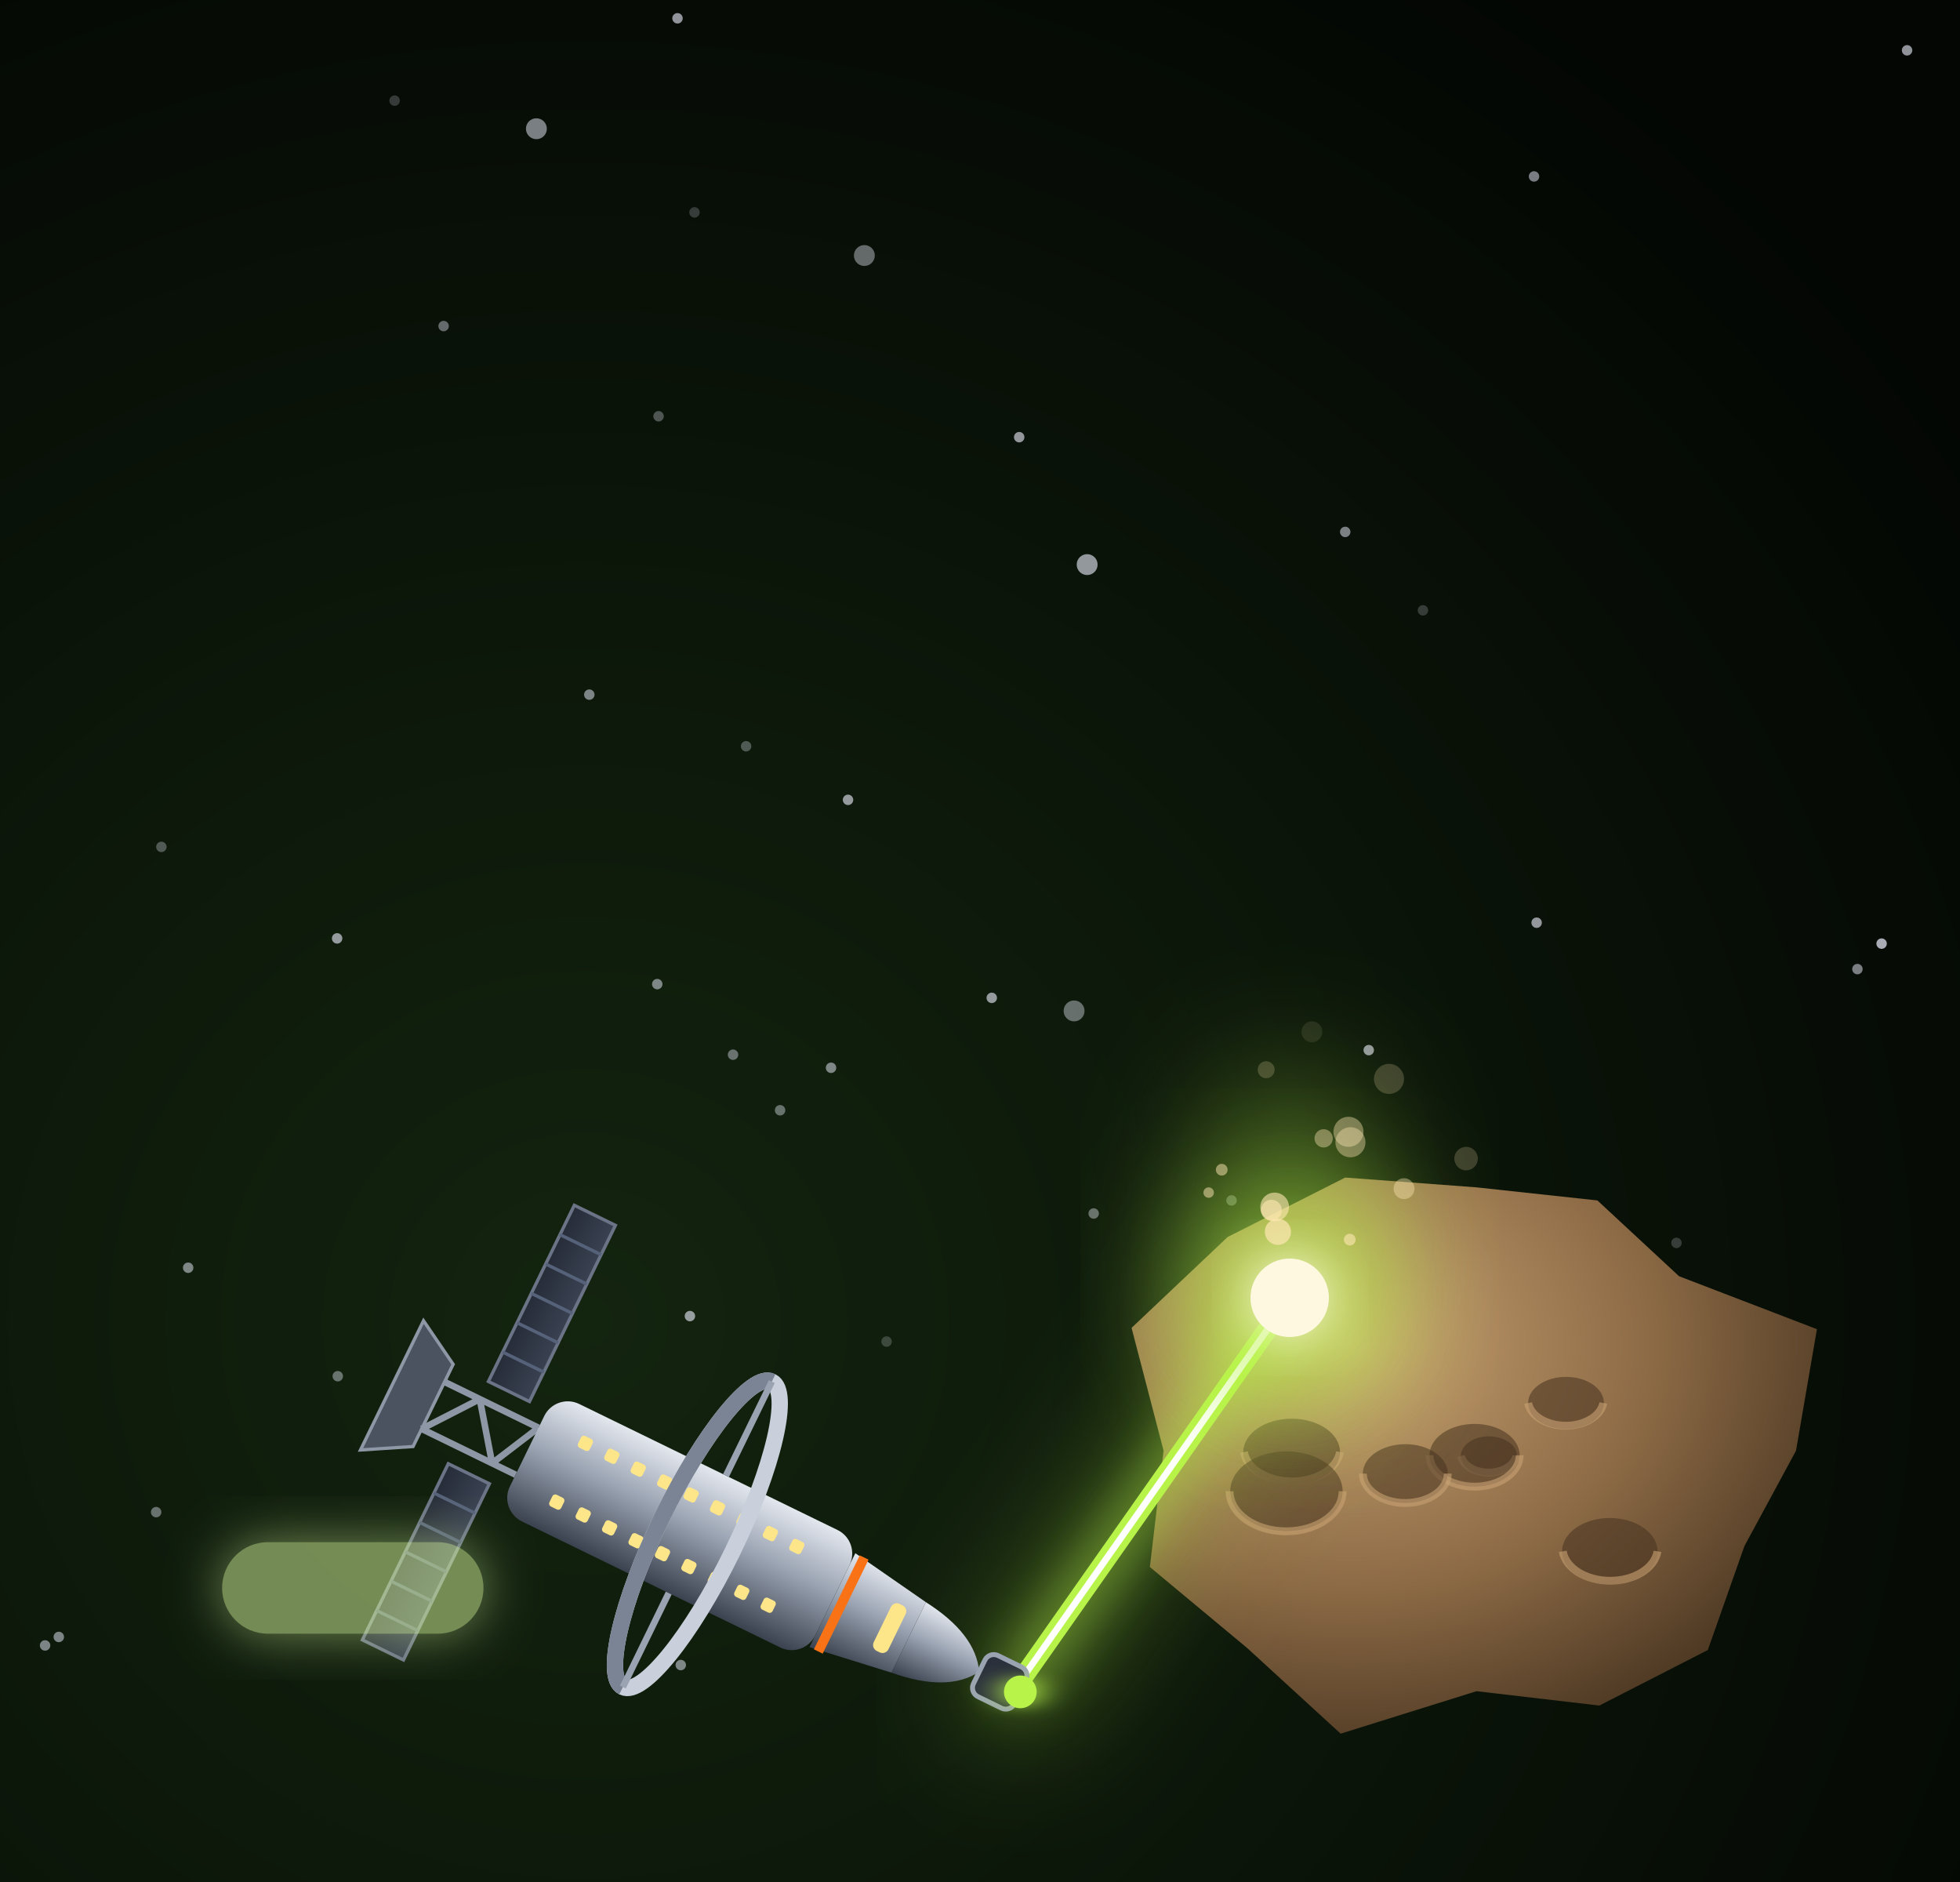
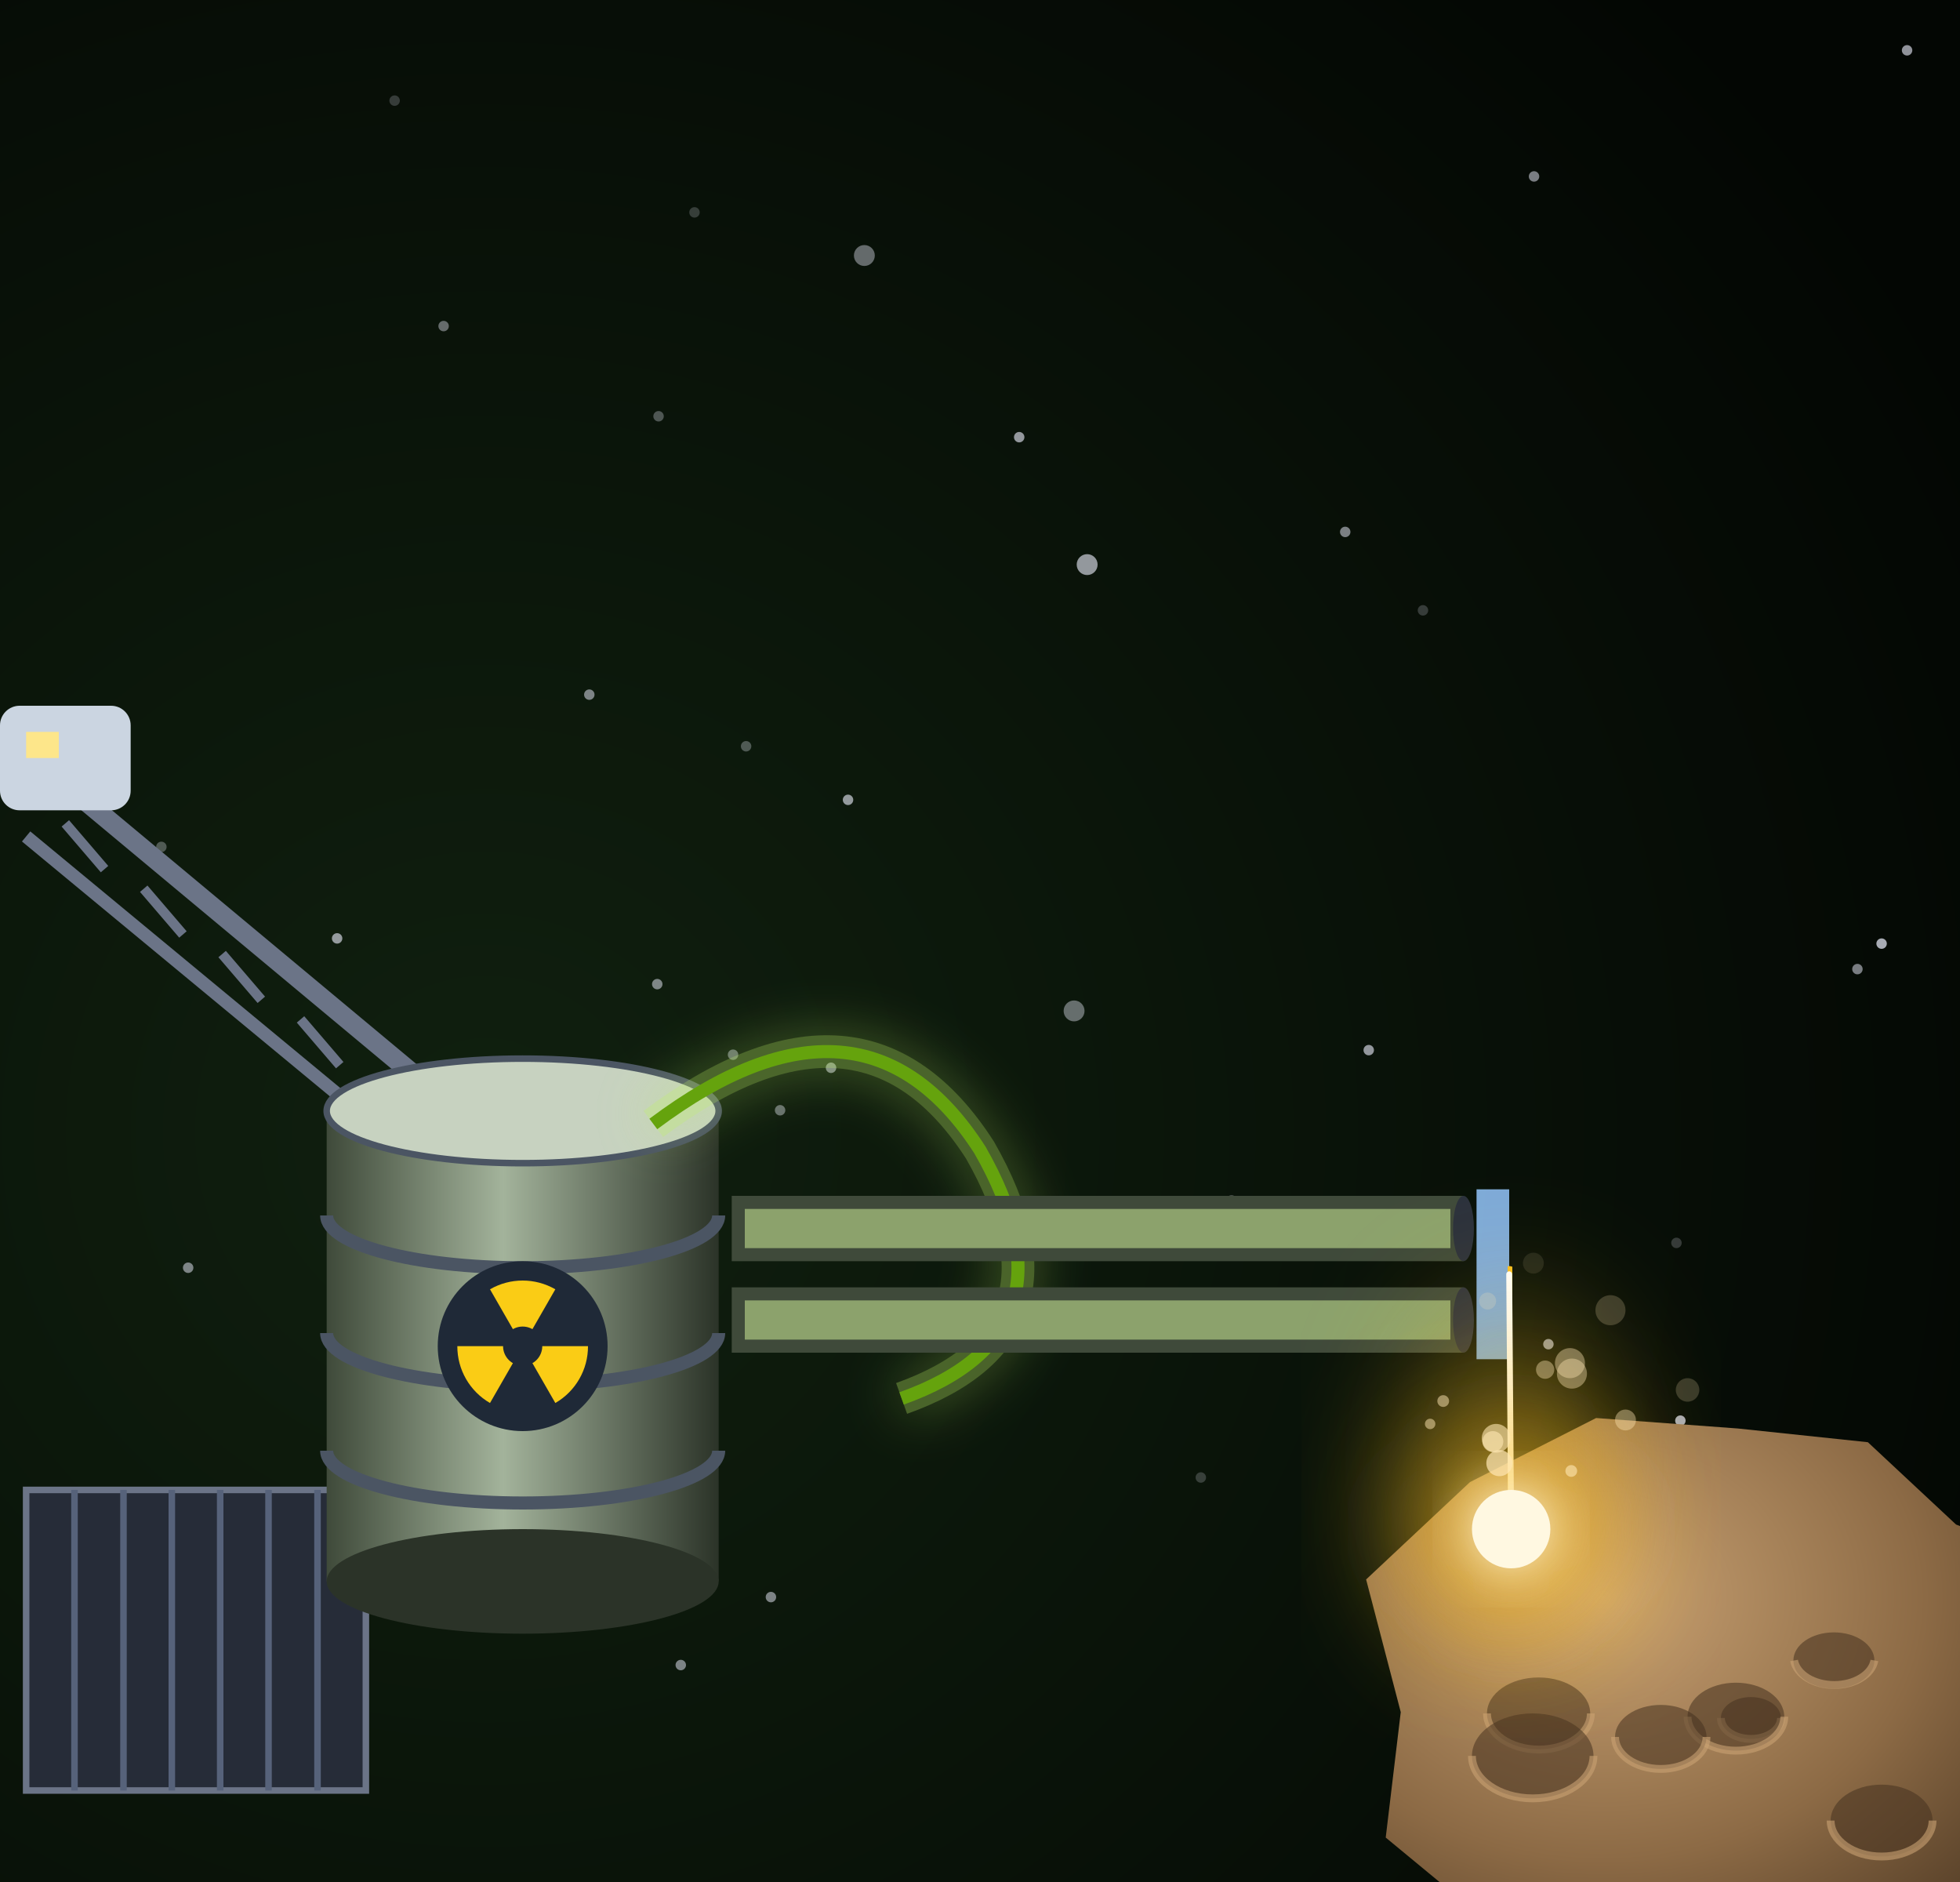
<svg xmlns="http://www.w3.org/2000/svg" viewBox="0 0 300 288" width="300" height="288">
  <defs>
    <filter id="glow" x="-50%" y="-50%" width="200%" height="200%">
      <feGaussianBlur stdDeviation="4" result="b" />
      <feMerge>
        <feMergeNode in="b" />
        <feMergeNode in="SourceGraphic" />
      </feMerge>
    </filter>
    <filter id="soft" x="-50%" y="-50%" width="200%" height="200%">
      <feGaussianBlur stdDeviation="9" />
    </filter>
-     <radialGradient id="bg" cx="30%" cy="70%" r="85%">
-       <stop offset="0%" stop-color="#13240f" />
+     <radialGradient id="bg" cx="25%" cy="60%" r="85%">
+       <stop offset="0%" stop-color="#10200f" />
      <stop offset="100%" stop-color="#030603" />
    </radialGradient>
+     <linearGradient id="drum" x1="0" y1="0" x2="1" y2="0">
+       <stop offset="0" stop-color="#3f4a3a" stop-opacity="1" />
+       <stop offset="0.45" stop-color="#a3b39b" stop-opacity="1" />
+       <stop offset="1" stop-color="#2b3328" stop-opacity="1" />
+     </linearGradient>
    <linearGradient id="shHull" x1="0" y1="0" x2="1" y2="0">
      <stop offset="0" stop-color="#e3e7ee" stop-opacity="1" />
      <stop offset="0.45" stop-color="#9aa3b2" stop-opacity="1" />
      <stop offset="1" stop-color="#3b424f" stop-opacity="1" />
    </linearGradient>
    <radialGradient id="shTank" cx="35%" cy="35%" r="70%">
      <stop offset="0" stop-color="#f4f6fa" stop-opacity="1" />
      <stop offset="0.55" stop-color="#a7b0be" stop-opacity="1" />
      <stop offset="1" stop-color="#4b5260" stop-opacity="1" />
    </radialGradient>
    <linearGradient id="shRad" x1="0" y1="0" x2="0" y2="1">
      <stop offset="0" stop-color="#3a4252" stop-opacity="1" />
      <stop offset="1" stop-color="#262c38" stop-opacity="1" />
    </linearGradient>
    <linearGradient id="shPv" x1="0" y1="0" x2="0" y2="1">
      <stop offset="0" stop-color="#1e3a8a" stop-opacity="1" />
      <stop offset="1" stop-color="#172554" stop-opacity="1" />
    </linearGradient>
  </defs>
  <rect width="300" height="288" fill="url(#bg)" />
  <circle cx="288" cy="144.4" r="0.8" fill="#eef0ff" opacity="0.7" />
  <circle cx="205.9" cy="81.4" r="0.8" fill="#eef0ff" opacity="0.5" />
  <circle cx="156" cy="66.9" r="0.8" fill="#eef0ff" opacity="0.6" />
  <circle cx="112.2" cy="161.4" r="0.8" fill="#eef0ff" opacity="0.4" />
  <circle cx="104.2" cy="254.8" r="0.8" fill="#eef0ff" opacity="0.5" />
  <circle cx="183.8" cy="226.1" r="0.8" fill="#eef0ff" opacity="0.2" />
  <circle cx="291.9" cy="7.7" r="0.8" fill="#eef0ff" opacity="0.6" />
  <circle cx="24.7" cy="129.6" r="0.8" fill="#eef0ff" opacity="0.3" />
  <circle cx="100.6" cy="150.6" r="0.8" fill="#eef0ff" opacity="0.5" />
  <circle cx="127.2" cy="163.4" r="0.8" fill="#eef0ff" opacity="0.5" />
  <circle cx="167.4" cy="185.7" r="0.8" fill="#eef0ff" opacity="0.4" />
  <circle cx="106.3" cy="32.5" r="0.8" fill="#eef0ff" opacity="0.2" />
  <circle cx="118" cy="244.4" r="0.8" fill="#eef0ff" opacity="0.5" />
  <circle cx="132.3" cy="39.1" r="1.6" fill="#eef0ff" opacity="0.4" />
  <circle cx="100.8" cy="63.7" r="0.8" fill="#eef0ff" opacity="0.3" />
  <circle cx="164.4" cy="154.7" r="1.6" fill="#eef0ff" opacity="0.4" />
  <circle cx="119.4" cy="169.9" r="0.8" fill="#eef0ff" opacity="0.4" />
  <circle cx="284.3" cy="148.3" r="0.8" fill="#eef0ff" opacity="0.5" />
  <circle cx="166.4" cy="86.4" r="1.6" fill="#eef0ff" opacity="0.6" />
  <circle cx="28.8" cy="194" r="0.8" fill="#eef0ff" opacity="0.5" />
  <circle cx="256.6" cy="190.2" r="0.8" fill="#eef0ff" opacity="0.2" />
  <circle cx="23.9" cy="231.4" r="0.8" fill="#eef0ff" opacity="0.4" />
  <circle cx="60.4" cy="15.4" r="0.8" fill="#eef0ff" opacity="0.2" />
  <circle cx="217.8" cy="93.4" r="0.8" fill="#eef0ff" opacity="0.2" />
  <circle cx="237" cy="205.7" r="0.8" fill="#eef0ff" opacity="0.6" />
  <circle cx="114.2" cy="114.2" r="0.8" fill="#eef0ff" opacity="0.3" />
  <circle cx="67.9" cy="49.9" r="0.8" fill="#eef0ff" opacity="0.4" />
  <circle cx="105.6" cy="201.4" r="0.8" fill="#eef0ff" opacity="0.6" />
  <circle cx="90.2" cy="106.3" r="0.8" fill="#eef0ff" opacity="0.5" />
  <circle cx="6.9" cy="251.8" r="0.8" fill="#eef0ff" opacity="0.5" />
  <circle cx="129.8" cy="122.4" r="0.8" fill="#eef0ff" opacity="0.6" />
  <circle cx="188.5" cy="183.7" r="0.8" fill="#eef0ff" opacity="0.3" />
  <circle cx="234.8" cy="27" r="0.8" fill="#eef0ff" opacity="0.5" />
  <circle cx="209.5" cy="160.7" r="0.8" fill="#eef0ff" opacity="0.6" />
  <circle cx="9" cy="250.5" r="0.8" fill="#eef0ff" opacity="0.5" />
  <circle cx="51.6" cy="143.6" r="0.8" fill="#eef0ff" opacity="0.6" />
  <circle cx="244.8" cy="220.3" r="0.8" fill="#eef0ff" opacity="0.4" />
  <circle cx="51.7" cy="210.6" r="0.8" fill="#eef0ff" opacity="0.4" />
  <circle cx="257.2" cy="217.4" r="0.8" fill="#eef0ff" opacity="0.7" />
  <circle cx="135.7" cy="205.3" r="0.8" fill="#eef0ff" opacity="0.2" />
-   <circle cx="216.6" cy="256" r="0.8" fill="#eef0ff" opacity="0.3" />
-   <circle cx="151.8" cy="152.7" r="0.8" fill="#eef0ff" opacity="0.6" />
-   <circle cx="82.1" cy="19.7" r="1.6" fill="#eef0ff" opacity="0.5" />
-   <circle cx="103.7" cy="2.8" r="0.8" fill="#eef0ff" opacity="0.6" />
-   <circle cx="235.2" cy="141.2" r="0.8" fill="#eef0ff" opacity="0.6" />
  <defs>
    <radialGradient id="rk" cx="32%" cy="30%" r="80%">
      <stop offset="0" stop-color="#c9a273" stop-opacity="1" />
      <stop offset="0.55" stop-color="#8c6a45" stop-opacity="1" />
      <stop offset="1" stop-color="#45321f" stop-opacity="1" />
    </radialGradient>
  </defs>
-   <polygon points="274.9,222 267,236.6 261.4,252.5 244.8,261 226,258.8 205.2,265.3 190.9,252.2 176,239.8 178.1,222 173.2,203.2 187.9,189.3 205.9,180.2 226,181.7 244.5,183.7 257,195.3 278.1,203.4" fill="url(#rk)" />
-   <ellipse cx="227.9" cy="222.8" rx="4.3" ry="3" fill="#45321f" opacity="0.55" />
-   <path d="M223.6,222.8 A4.3,3 0 0 0 232.1,222.8" stroke="#c9a273" stroke-width="1.2" fill="none" opacity="0.6" />
-   <ellipse cx="225.7" cy="222.7" rx="6.9" ry="4.8" fill="#45321f" opacity="0.55" />
-   <path d="M218.8,222.7 A6.9,4.8 0 0 0 232.6,222.7" stroke="#c9a273" stroke-width="1.2" fill="none" opacity="0.6" />
-   <ellipse cx="215.1" cy="225.5" rx="6.5" ry="4.5" fill="#45321f" opacity="0.55" />
-   <path d="M208.6,225.5 A6.5,4.5 0 0 0 221.6,225.5" stroke="#c9a273" stroke-width="1.2" fill="none" opacity="0.6" />
-   <ellipse cx="239.7" cy="214.7" rx="5.8" ry="4" fill="#45321f" opacity="0.55" />
-   <path d="M233.9,214.7 A5.8,4 0 0 0 245.4,214.7" stroke="#c9a273" stroke-width="1.2" fill="none" opacity="0.6" />
-   <ellipse cx="246.4" cy="237.4" rx="7.3" ry="5.1" fill="#45321f" opacity="0.55" />
-   <path d="M239.2,237.4 A7.3,5.1 0 0 0 253.7,237.4" stroke="#c9a273" stroke-width="1.2" fill="none" opacity="0.6" />
-   <ellipse cx="197.7" cy="222.2" rx="7.4" ry="5.1" fill="#45321f" opacity="0.55" />
-   <path d="M190.4,222.2 A7.4,5.1 0 0 0 205.1,222.2" stroke="#c9a273" stroke-width="1.2" fill="none" opacity="0.6" />
-   <ellipse cx="196.9" cy="228.2" rx="8.6" ry="6.1" fill="#45321f" opacity="0.55" />
-   <path d="M188.2,228.2 A8.6,6.1 0 0 0 205.5,228.2" stroke="#c9a273" stroke-width="1.2" fill="none" opacity="0.6" />
-   <line x1="155.3" y1="258.5" x2="197.4" y2="198.6" stroke="#b8f34a" stroke-width="15" opacity="0.3" stroke-linecap="round" filter="url(#soft)" />
-   <line x1="155.3" y1="258.5" x2="197.4" y2="198.6" stroke="#b8f34a" stroke-width="3" stroke-linecap="round" filter="url(#glow)" />
-   <line x1="155.3" y1="258.5" x2="197.4" y2="198.6" stroke="#ffffff" stroke-width="1" stroke-linecap="round" />
-   <ellipse cx="197.4" cy="188.6" rx="16" ry="26" fill="#b8f34a" opacity="0.28" filter="url(#soft)" />
-   <circle cx="197.4" cy="198.6" r="16" fill="#b8f34a" opacity="0.6" filter="url(#soft)" />
-   <circle cx="197.4" cy="198.6" r="6" fill="#fff8e1" filter="url(#glow)" />
-   <circle cx="194.6" cy="185.2" r="1.6" fill="#ffe7b3" opacity="0.6" />
-   <circle cx="195.6" cy="188.5" r="2" fill="#ffe7b3" opacity="0.7" />
-   <circle cx="193.8" cy="163.7" r="1.3" fill="#ffe7b3" opacity="0.2" />
-   <circle cx="224.4" cy="177.3" r="1.8" fill="#ffe7b3" opacity="0.2" />
-   <circle cx="187" cy="179" r="0.9" fill="#ffe7b3" opacity="0.5" />
-   <circle cx="206.6" cy="189.7" r="0.9" fill="#ffe7b3" opacity="0.6" />
-   <circle cx="185" cy="182.5" r="0.8" fill="#ffe7b3" opacity="0.5" />
-   <circle cx="202.6" cy="174.2" r="1.4" fill="#ffe7b3" opacity="0.4" />
-   <circle cx="200.8" cy="157.9" r="1.6" fill="#ffe7b3" opacity="0.1" />
-   <circle cx="195.1" cy="184.7" r="2.2" fill="#ffe7b3" opacity="0.6" />
-   <circle cx="206.4" cy="173.2" r="2.3" fill="#ffe7b3" opacity="0.4" />
-   <circle cx="206.7" cy="174.8" r="2.3" fill="#ffe7b3" opacity="0.4" />
-   <circle cx="214.9" cy="181.9" r="1.6" fill="#ffe7b3" opacity="0.4" />
-   <circle cx="212.6" cy="165.1" r="2.3" fill="#ffe7b3" opacity="0.2" />
-   <g transform="translate(60 212) rotate(116) scale(0.5)">
-     <path d="M-22,0 L22,0 L14,-14 L-14,-14 Z" fill="#4b5260" stroke="#8e97a6" stroke-width="1" />
-     <path d="M-8,-14 L-8,-46 M8,-14 L8,-46 M8,-14 L-8,-26 M-8,-26 L8,-38 M8,-38 L-8,-46" stroke="#8e97a6" stroke-width="2" fill="none" />
-     <rect x="-74" y="-40" width="60" height="14" fill="url(#shRad)" stroke="#6b7487" stroke-width="1" />
-     <line x1="-64" y1="-40" x2="-64" y2="-26" stroke="#56627a" stroke-width="1" />
-     <line x1="-54" y1="-40" x2="-54" y2="-26" stroke="#56627a" stroke-width="1" />
-     <line x1="-44" y1="-40" x2="-44" y2="-26" stroke="#56627a" stroke-width="1" />
-     <line x1="-34" y1="-40" x2="-34" y2="-26" stroke="#56627a" stroke-width="1" />
-     <line x1="-24" y1="-40" x2="-24" y2="-26" stroke="#56627a" stroke-width="1" />
-     <rect x="14" y="-40" width="60" height="14" fill="url(#shRad)" stroke="#6b7487" stroke-width="1" />
-     <line x1="24" y1="-40" x2="24" y2="-26" stroke="#56627a" stroke-width="1" />
-     <line x1="34" y1="-40" x2="34" y2="-26" stroke="#56627a" stroke-width="1" />
-     <line x1="44" y1="-40" x2="44" y2="-26" stroke="#56627a" stroke-width="1" />
-     <line x1="54" y1="-40" x2="54" y2="-26" stroke="#56627a" stroke-width="1" />
-     <line x1="64" y1="-40" x2="64" y2="-26" stroke="#56627a" stroke-width="1" />
-     <rect x="-20" y="-150" width="40" height="104" rx="8" fill="url(#shHull)" />
-     <rect x="-12" y="-63" width="4" height="4" rx="1" fill="#fde68a" />
-     <rect x="-12" y="-72" width="4" height="4" rx="1" fill="#fde68a" />
-     <rect x="-12" y="-81" width="4" height="4" rx="1" fill="#fde68a" />
-     <rect x="-12" y="-90" width="4" height="4" rx="1" fill="#fde68a" />
-     <rect x="-12" y="-99" width="4" height="4" rx="1" fill="#fde68a" />
-     <rect x="-12" y="-108" width="4" height="4" rx="1" fill="#fde68a" />
-     <rect x="-12" y="-117" width="4" height="4" rx="1" fill="#fde68a" />
-     <rect x="-12" y="-126" width="4" height="4" rx="1" fill="#fde68a" />
-     <rect x="-12" y="-135" width="4" height="4" rx="1" fill="#fde68a" />
-     <rect x="8" y="-63" width="4" height="4" rx="1" fill="#fde68a" />
-     <rect x="8" y="-72" width="4" height="4" rx="1" fill="#fde68a" />
-     <rect x="8" y="-81" width="4" height="4" rx="1" fill="#fde68a" />
-     <rect x="8" y="-90" width="4" height="4" rx="1" fill="#fde68a" />
-     <rect x="8" y="-99" width="4" height="4" rx="1" fill="#fde68a" />
-     <rect x="8" y="-108" width="4" height="4" rx="1" fill="#fde68a" />
-     <rect x="8" y="-117" width="4" height="4" rx="1" fill="#fde68a" />
-     <rect x="8" y="-126" width="4" height="4" rx="1" fill="#fde68a" />
-     <rect x="8" y="-135" width="4" height="4" rx="1" fill="#fde68a" />
-     <ellipse cx="0" cy="-104" rx="52" ry="12" fill="none" stroke="#c9d0db" stroke-width="5" />
-     <path d="M-52,-104 A52,12 0 0 0 52,-104" fill="none" stroke="#7b8494" stroke-width="5" />
-     <line x1="-20" y1="-104" x2="-52" y2="-104" stroke="#9aa3b2" stroke-width="2" />
-     <line x1="20" y1="-104" x2="52" y2="-104" stroke="#9aa3b2" stroke-width="2" />
-     <path d="M-16,-150 L16,-150 L12,-176 L-12,-176 Z" fill="url(#shHull)" />
-     <path d="M-12,-176 L12,-176 Q10,-194 0,-200 Q-10,-194 -12,-176 Z" fill="url(#shHull)" />
-     <rect x="-8" y="-172" width="16" height="5" rx="2" fill="#fde68a" />
-     <line x1="-16" y1="-153" x2="16" y2="-153" stroke="#f97316" stroke-width="3" />
-     <rect x="-7" y="-214" width="14" height="14" rx="3" fill="#2b313c" stroke="#9aa3b2" stroke-width="1.5" />
-     <circle cx="0" cy="-214" r="5" fill="#b8f34a" filter="url(#glow)" />
+   <polygon points="318.7,262 310.1,277.7 304.1,294.8 286.2,304 266,301.6 243.6,308.6 228.2,294.5 212.1,281.2 214.4,262 209.1,241.7 225,226.8 244.3,217 266,218.6 285.9,220.7 299.4,233.3 322.1,242" fill="url(#rk)" />
+   <ellipse cx="268" cy="262.9" rx="4.6" ry="3.2" fill="#45321f" opacity="0.55" />
+   <path d="M263.4,262.9 A4.6,3.2 0 0 0 272.6,262.9" stroke="#c9a273" stroke-width="1.2" fill="none" opacity="0.6" />
+   <ellipse cx="265.7" cy="262.7" rx="7.4" ry="5.2" fill="#45321f" opacity="0.55" />
+   <path d="M258.3,262.7 A7.4,5.2 0 0 0 273.1,262.7" stroke="#c9a273" stroke-width="1.2" fill="none" opacity="0.6" />
+   <ellipse cx="254.2" cy="265.8" rx="7" ry="4.9" fill="#45321f" opacity="0.55" />
+   <path d="M247.2,265.8 A7,4.9 0 0 0 261.2,265.8" stroke="#c9a273" stroke-width="1.2" fill="none" opacity="0.6" />
+   <ellipse cx="280.7" cy="254.1" rx="6.2" ry="4.3" fill="#45321f" opacity="0.55" />
+   <path d="M274.6,254.1 A6.2,4.3 0 0 0 286.9,254.1" stroke="#c9a273" stroke-width="1.2" fill="none" opacity="0.6" />
+   <ellipse cx="288" cy="278.6" rx="7.8" ry="5.5" fill="#45321f" opacity="0.55" />
+   <path d="M280.2,278.6 A7.8,5.5 0 0 0 295.8,278.6" stroke="#c9a273" stroke-width="1.2" fill="none" opacity="0.6" />
+   <ellipse cx="235.5" cy="262.2" rx="7.9" ry="5.5" fill="#45321f" opacity="0.55" />
+   <path d="M227.6,262.2 A7.9,5.5 0 0 0 243.5,262.2" stroke="#c9a273" stroke-width="1.2" fill="none" opacity="0.6" />
+   <ellipse cx="234.6" cy="268.7" rx="9.3" ry="6.5" fill="#45321f" opacity="0.55" />
+   <path d="M225.3,268.7 A9.3,6.5 0 0 0 243.9,268.7" stroke="#c9a273" stroke-width="1.2" fill="none" opacity="0.6" />
+   <path d="M70,170 L10,120" stroke="#6b7487" stroke-width="3" />
+   <path d="M62,176 L4,128" stroke="#6b7487" stroke-width="2" />
+   <line x1="64" y1="173" x2="58" y2="166" stroke="#6b7487" stroke-width="1.5" />
+   <line x1="52" y1="163" x2="46" y2="156" stroke="#6b7487" stroke-width="1.5" />
+   <line x1="40" y1="153" x2="34" y2="146" stroke="#6b7487" stroke-width="1.5" />
+   <line x1="28" y1="143" x2="22" y2="136" stroke="#6b7487" stroke-width="1.5" />
+   <line x1="16" y1="133" x2="10" y2="126" stroke="#6b7487" stroke-width="1.5" />
+   <rect x="0" y="108" width="20" height="16" rx="3" fill="#cbd5e1" />
+   <rect x="4" y="112" width="5" height="4" fill="#fde68a" />
+   <rect x="4" y="228" width="52" height="46" fill="#262c38" stroke="#6b7487" stroke-width="1" />
+   <line x1="11.4" y1="228" x2="11.4" y2="274" stroke="#56627a" stroke-width="1" />
+   <line x1="18.9" y1="228" x2="18.9" y2="274" stroke="#56627a" stroke-width="1" />
+   <line x1="26.3" y1="228" x2="26.3" y2="274" stroke="#56627a" stroke-width="1" />
+   <line x1="33.7" y1="228" x2="33.7" y2="274" stroke="#56627a" stroke-width="1" />
+   <line x1="41.1" y1="228" x2="41.1" y2="274" stroke="#56627a" stroke-width="1" />
+   <line x1="48.6" y1="228" x2="48.6" y2="274" stroke="#56627a" stroke-width="1" />
+   <rect x="50" y="170" width="60" height="72" fill="url(#drum)" />
+   <ellipse cx="80" cy="242" rx="30" ry="8" fill="#2b3328" />
+   <ellipse cx="80" cy="170" rx="30" ry="8" fill="#c7d2c0" stroke="#4b5563" stroke-width="1" />
+   <path d="M50,186 A30,8 0 0 0 110,186" stroke="#4b5563" stroke-width="2" fill="none" />
+   <path d="M50,204 A30,8 0 0 0 110,204" stroke="#4b5563" stroke-width="2" fill="none" />
+   <path d="M50,222 A30,8 0 0 0 110,222" stroke="#4b5563" stroke-width="2" fill="none" />
+   <g transform="translate(80 206)">
+     <circle r="13" fill="#1f2937" />
+     <path d="M0,0 L-5,-8.7 A10,10 0 0 1 5,-8.7 Z" fill="#facc15" />
+     <path d="M0,0 L10,0 A10,10 0 0 1 5,8.7 Z" fill="#facc15" />
+     <path d="M0,0 L-5,8.7 A10,10 0 0 1 -10,0 Z" fill="#facc15" />
+     <circle r="3" fill="#1f2937" />
  </g>
-   <rect x="34" y="236" width="40" height="14" rx="7" fill="#d9f99d" opacity="0.5" filter="url(#glow)" />
+   <path d="M100,172 Q132,148 150,176 Q166,204 138,214" stroke="#bef264" stroke-width="5" fill="none" opacity="0.35" filter="url(#glow)" />
+   <path d="M100,172 Q132,148 150,176 Q166,204 138,214" stroke="#65a30d" stroke-width="2" fill="none" />
+   <rect x="112" y="183" width="112" height="10" fill="#3f4a3a" />
+   <ellipse cx="224" cy="188" rx="1.6" ry="5" fill="#2b313c" />
+   <rect x="112" y="197" width="112" height="10" fill="#3f4a3a" />
+   <ellipse cx="224" cy="202" rx="1.6" ry="5" fill="#2b313c" />
+   <rect x="114" y="185" width="108" height="6" fill="#d9f99d" opacity="0.5" />
+   <rect x="114" y="199" width="108" height="6" fill="#d9f99d" opacity="0.5" />
+   <rect x="226" y="182" width="5" height="26" fill="#93c5fd" opacity="0.85" />
+   <line x1="231" y1="195" x2="231.3" y2="234" stroke="#fbbf24" stroke-width="12.5" opacity="0.3" stroke-linecap="round" filter="url(#soft)" />
+   <line x1="231" y1="195" x2="231.3" y2="234" stroke="#fbbf24" stroke-width="2.5" stroke-linecap="round" filter="url(#glow)" />
+   <line x1="231" y1="195" x2="231.3" y2="234" stroke="#ffffff" stroke-width="0.9" stroke-linecap="round" />
+   <ellipse cx="231.3" cy="224" rx="16" ry="26" fill="#fbbf24" opacity="0.28" filter="url(#soft)" />
+   <circle cx="231.3" cy="234" r="16" fill="#fbbf24" opacity="0.6" filter="url(#soft)" />
+   <circle cx="231.3" cy="234" r="6" fill="#fff8e1" filter="url(#glow)" />
+   <circle cx="228.5" cy="220.6" r="1.6" fill="#ffe7b3" opacity="0.6" />
+   <circle cx="229.5" cy="223.9" r="2" fill="#ffe7b3" opacity="0.7" />
+   <circle cx="227.7" cy="199.1" r="1.3" fill="#ffe7b3" opacity="0.2" />
+   <circle cx="258.3" cy="212.7" r="1.8" fill="#ffe7b3" opacity="0.2" />
+   <circle cx="220.9" cy="214.4" r="0.9" fill="#ffe7b3" opacity="0.5" />
+   <circle cx="240.5" cy="225.1" r="0.9" fill="#ffe7b3" opacity="0.6" />
+   <circle cx="218.9" cy="217.9" r="0.8" fill="#ffe7b3" opacity="0.5" />
+   <circle cx="236.5" cy="209.6" r="1.4" fill="#ffe7b3" opacity="0.4" />
+   <circle cx="234.7" cy="193.3" r="1.6" fill="#ffe7b3" opacity="0.1" />
+   <circle cx="229" cy="220.1" r="2.2" fill="#ffe7b3" opacity="0.6" />
+   <circle cx="240.3" cy="208.6" r="2.3" fill="#ffe7b3" opacity="0.4" />
+   <circle cx="240.6" cy="210.2" r="2.3" fill="#ffe7b3" opacity="0.4" />
+   <circle cx="248.8" cy="217.3" r="1.6" fill="#ffe7b3" opacity="0.4" />
+   <circle cx="246.5" cy="200.5" r="2.3" fill="#ffe7b3" opacity="0.2" />
</svg>
